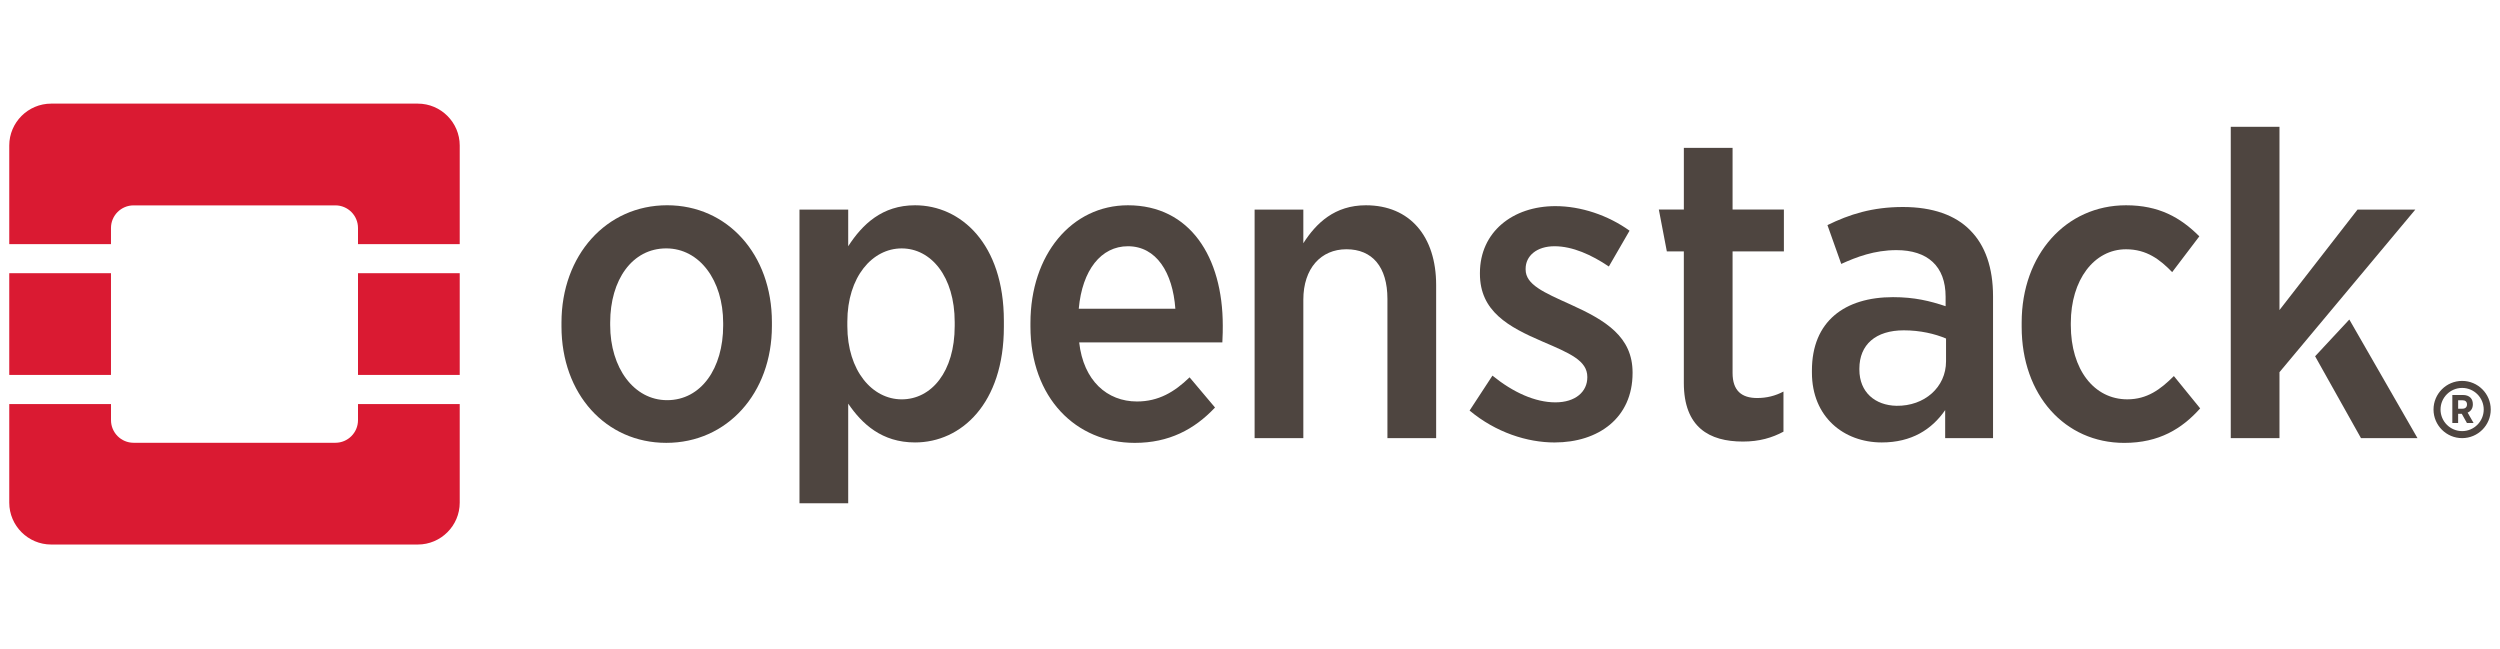
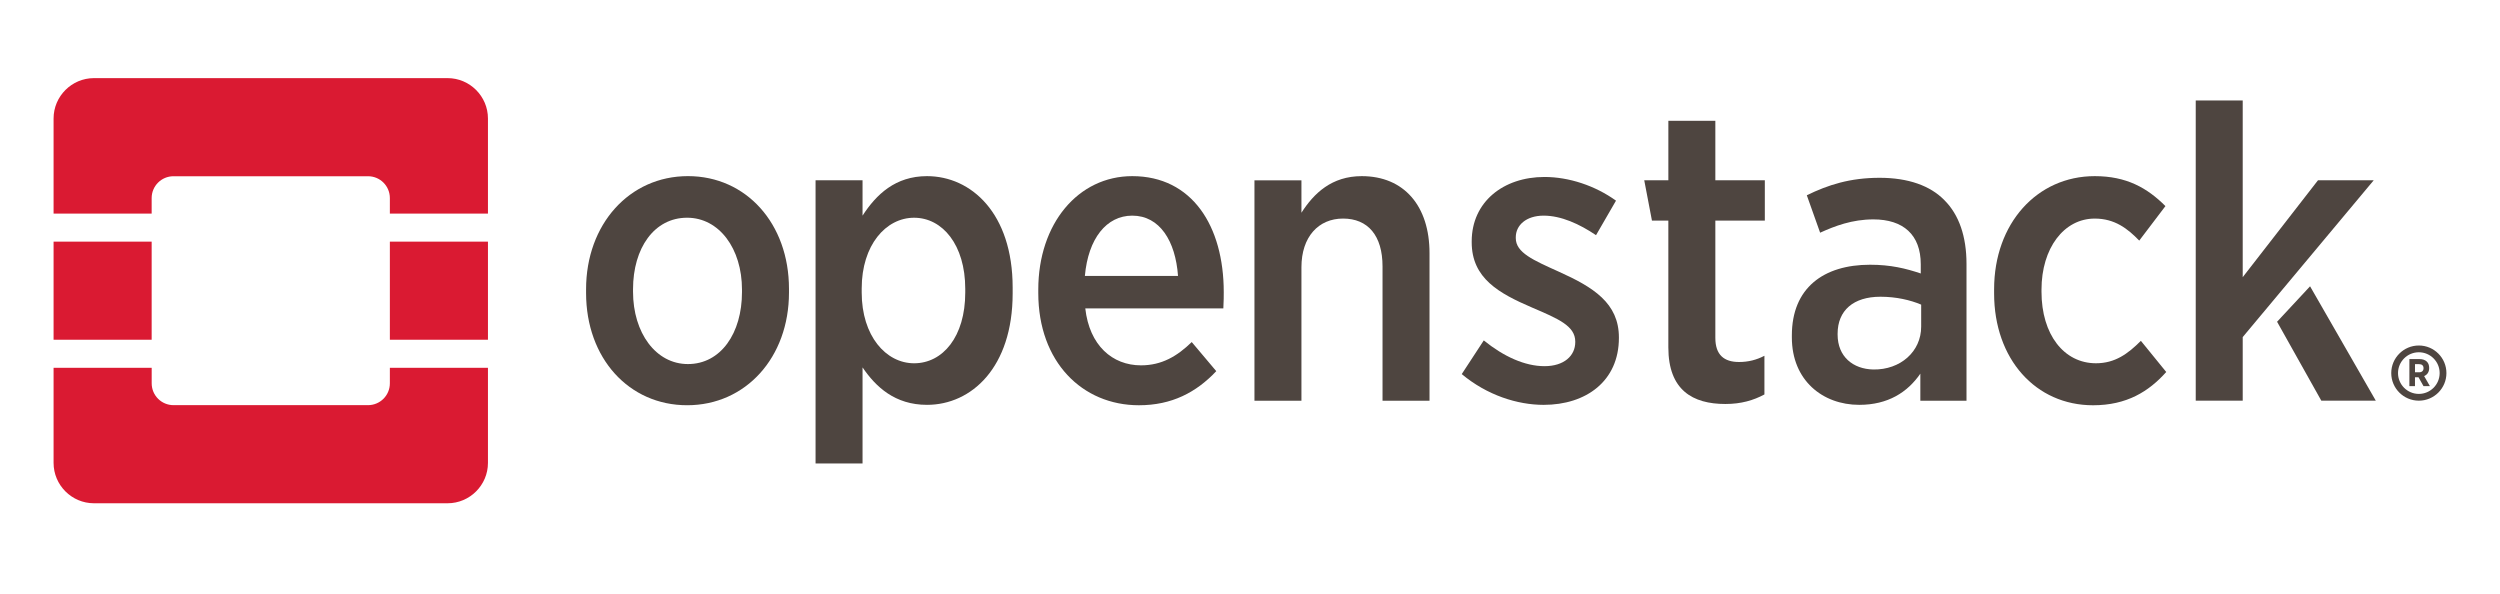
- <svg xmlns="http://www.w3.org/2000/svg" version="1.1" id="Layer_1" x="0px" y="0px" viewBox="0 0 135 35" enable-background="new 0 0 135 35" xml:space="preserve">
-   <g>
-     <g>
-       <path fill="#DA1A32" d="M22.565,5.596H2.76c-1.243,0-2.26,1.017-2.26,2.26v5.326h5.493v-0.87c0-0.675,0.547-1.222,1.222-1.222    H18.11c0.675,0,1.222,0.547,1.222,1.222v0.87h5.493V7.857C24.825,6.613,23.808,5.596,22.565,5.596z" />
-       <path fill="#DA1A32" d="M19.332,22.688c0,0.675-0.547,1.222-1.222,1.222H7.216c-0.675,0-1.222-0.547-1.222-1.222v-0.87H0.5v5.326    c0,1.243,1.017,2.26,2.26,2.26h19.805c1.243,0,2.26-1.017,2.26-2.26v-5.326h-5.493V22.688z" />
-       <rect x="0.5" y="14.753" fill="#DA1A32" width="5.493" height="5.493" />
-       <rect x="19.332" y="14.753" fill="#DA1A32" width="5.493" height="5.493" />
-     </g>
-     <path fill="#4E4540" d="M134.5,22.114c0-0.852-0.693-1.545-1.545-1.545c-0.852,0-1.545,0.693-1.545,1.545   c0,0.852,0.693,1.545,1.545,1.545C133.807,23.659,134.5,22.966,134.5,22.114z M132.955,23.28c-0.643,0-1.166-0.523-1.166-1.166   c0-0.643,0.523-1.166,1.166-1.166c0.643,0,1.166,0.523,1.166,1.166C134.12,22.757,133.597,23.28,132.955,23.28z" />
-     <path fill="#4E4540" d="M133.534,21.834v-0.009c0-0.149-0.045-0.268-0.128-0.351c-0.095-0.095-0.236-0.145-0.411-0.145h-0.569   v1.514h0.313v-0.497h0.197l0.279,0.497h0.359l-0.322-0.562C133.42,22.208,133.534,22.063,133.534,21.834z M133.218,21.843   c0,0.136-0.087,0.227-0.247,0.227h-0.231v-0.457h0.225c0.16,0,0.253,0.076,0.253,0.227V21.843z" />
-     <path fill="#4E4540" d="M41.683,17.605v-0.21c0-3.656-2.398-6.311-5.658-6.311c-3.284,0-5.705,2.701-5.705,6.334v0.209   c0,3.656,2.399,6.287,5.659,6.287C39.261,23.915,41.683,21.238,41.683,17.605z M32.95,17.558v-0.14   c0-2.306,1.188-4.005,3.027-4.005c1.793,0,3.074,1.723,3.074,4.028v0.14c0,2.305-1.188,4.028-3.027,4.028   C34.231,21.61,32.95,19.864,32.95,17.558z" />
-     <path fill="#4E4540" d="M54.209,17.652v-0.326c0-4.169-2.329-6.241-4.797-6.241c-1.77,0-2.841,1.025-3.609,2.212v-1.98h-2.631   v15.858h2.631v-5.379c0.745,1.094,1.816,2.096,3.609,2.096C51.904,23.892,54.209,21.797,54.209,17.652z M45.756,17.605v-0.233   c0-2.422,1.351-3.958,2.934-3.958c1.584,0,2.864,1.514,2.864,3.982v0.21c0,2.469-1.257,3.959-2.864,3.959   C47.107,21.564,45.756,20.027,45.756,17.605z" />
-     <path fill="#4E4540" d="M65.611,22.006l-1.374-1.63c-0.815,0.792-1.677,1.304-2.841,1.304c-1.607,0-2.888-1.118-3.12-3.19h7.731   c0.023-0.372,0.023-0.745,0.023-0.908c0-3.702-1.77-6.497-5.123-6.497c-3.027,0-5.263,2.655-5.263,6.357v0.186   c0,3.866,2.468,6.287,5.635,6.287C63.119,23.915,64.493,23.194,65.611,22.006z M60.907,13.297c1.537,0,2.422,1.42,2.562,3.376   h-5.216C58.439,14.578,59.463,13.297,60.907,13.297z" />
-     <path fill="#4E4540" d="M73.757,11.085c-1.677,0-2.678,0.955-3.377,2.049v-1.816h-2.631v12.342h2.631v-7.475   c0-1.7,0.955-2.725,2.329-2.725c1.397,0,2.212,0.955,2.212,2.678v7.522h2.631v-8.267C77.552,12.761,76.132,11.085,73.757,11.085z" />
-     <path fill="#4E4540" d="M88.159,20.143V20.12c0-1.933-1.444-2.817-3.353-3.679c-1.444-0.652-2.422-1.071-2.422-1.886v-0.047   c0-0.675,0.582-1.211,1.56-1.211c0.978,0,2.003,0.466,2.934,1.094l1.118-1.933c-1.164-0.838-2.631-1.327-4.005-1.327   c-2.305,0-4.075,1.397-4.075,3.609v0.047c0,2.026,1.537,2.864,3.377,3.656c1.467,0.629,2.422,1.025,2.422,1.91v0.023   c0,0.769-0.629,1.351-1.723,1.351s-2.282-0.536-3.4-1.443l-1.234,1.886c1.421,1.187,3.12,1.723,4.587,1.723   C86.32,23.892,88.159,22.565,88.159,20.143z" />
-     <path fill="#4E4540" d="M96.307,23.31v-2.166c-0.442,0.233-0.908,0.349-1.421,0.349c-0.838,0-1.327-0.396-1.327-1.351v-6.567h2.771   v-2.259h-2.771v-3.33h-2.631v3.33h-1.351l0.432,2.259h0.918v7.102c0,2.399,1.374,3.167,3.19,3.167   C95.003,23.846,95.702,23.636,96.307,23.31z" />
-     <path fill="#4E4540" d="M106.39,12.435c-0.792-0.815-2.026-1.257-3.633-1.257c-1.653,0-2.888,0.396-4.075,0.978l0.745,2.096   c0.815-0.372,1.793-0.745,2.981-0.745c1.677,0,2.655,0.862,2.655,2.515v0.513c-0.838-0.28-1.677-0.489-2.841-0.489   c-2.608,0-4.378,1.304-4.378,3.958v0.116c0,2.399,1.723,3.772,3.772,3.772c1.607,0,2.701-0.699,3.423-1.746v1.514h2.585v-7.661   C107.624,14.461,107.205,13.25,106.39,12.435z M105.086,19.514c0,1.397-1.164,2.422-2.678,2.399   c-1.141-0.023-2.002-0.722-2.002-1.956V19.91c0-1.304,0.885-2.072,2.398-2.072c0.885,0,1.677,0.186,2.282,0.442V19.514z" />
-     <path fill="#4E4540" d="M118.809,22.053l-1.42-1.746c-0.722,0.722-1.444,1.257-2.515,1.257c-1.793,0-3.05-1.607-3.05-4.005v-0.116   c0-2.329,1.257-3.982,2.981-3.982c1.118,0,1.84,0.559,2.492,1.234l1.467-1.933c-1.025-1.025-2.189-1.677-3.959-1.677   c-3.237,0-5.635,2.655-5.635,6.334v0.233c0,3.679,2.329,6.264,5.542,6.264C116.597,23.915,117.831,23.147,118.809,22.053z" />
-     <g>
-       <polygon fill="#4E4540" points="126.863,17.254 125.016,19.239 127.493,23.659 130.544,23.659   " />
-       <polygon fill="#4E4540" points="127.307,11.317 123.092,16.743 123.092,6.847 120.461,6.847 120.461,23.659 123.092,23.659     123.092,20.097 130.428,11.317   " />
-     </g>
-   </g>
+ <svg xmlns="http://www.w3.org/2000/svg" width="160" height="38" viewBox="0 0 160 38" fill="none">
+   <path d="M28.646 5H6.012C4.591 5 3.429 6.162 3.429 7.583V13.67H9.706V12.675C9.706 11.904 10.332 11.279 11.103 11.279H23.554C24.326 11.279 24.951 11.904 24.951 12.675V13.67H31.229V7.584C31.229 6.162 30.066 5 28.646 5Z" fill="#DA1A32" />
+   <path d="M24.951 24.534C24.951 25.305 24.326 25.93 23.554 25.93H11.104C10.333 25.93 9.708 25.305 9.708 24.534V23.539H3.429V29.626C3.429 31.047 4.591 32.209 6.012 32.209H28.646C30.066 32.209 31.229 31.047 31.229 29.626V23.539H24.951V24.534Z" fill="#DA1A32" />
+   <path d="M9.706 15.465H3.429V21.743H9.706V15.465Z" fill="#DA1A32" />
+   <path d="M31.229 15.465H24.951V21.743H31.229V15.465Z" fill="#DA1A32" />
+   <path d="M156.571 23.878C156.571 22.904 155.779 22.112 154.806 22.112C153.832 22.112 153.04 22.904 153.04 23.878C153.04 24.852 153.832 25.643 154.806 25.643C155.779 25.643 156.571 24.852 156.571 23.878ZM154.806 25.21C154.071 25.21 153.473 24.613 153.473 23.878C153.473 23.143 154.071 22.545 154.806 22.545C155.541 22.545 156.138 23.143 156.138 23.878C156.137 24.613 155.539 25.21 154.806 25.21Z" fill="#4E4540" />
+   <path d="M155.467 23.558V23.547C155.467 23.377 155.416 23.241 155.321 23.146C155.213 23.038 155.051 22.981 154.851 22.981H154.201V24.711H154.559V24.143H154.784L155.103 24.711H155.513L155.145 24.069C155.337 23.985 155.467 23.819 155.467 23.558ZM155.106 23.568C155.106 23.723 155.007 23.827 154.824 23.827H154.56V23.305H154.817C155 23.305 155.106 23.392 155.106 23.565V23.568Z" fill="#4E4540" />
+   <path d="M50.495 18.724V18.485C50.495 14.306 47.755 11.272 44.029 11.272C40.276 11.272 37.509 14.359 37.509 18.511V18.75C37.509 22.928 40.251 25.935 43.976 25.935C47.727 25.936 50.495 22.877 50.495 18.724ZM40.514 18.671V18.511C40.514 15.875 41.872 13.934 43.974 13.934C46.023 13.934 47.487 15.903 47.487 18.537V18.697C47.487 21.331 46.129 23.3 44.028 23.3C41.978 23.302 40.514 21.306 40.514 18.671Z" fill="#4E4540" />
+   <path d="M64.81 18.778V18.406C64.81 13.641 62.148 11.273 59.328 11.273C57.305 11.273 56.081 12.445 55.203 13.801V11.538H52.196V29.662H55.203V23.514C56.055 24.765 57.279 25.91 59.328 25.91C62.176 25.91 64.81 23.515 64.81 18.778ZM55.149 18.725V18.458C55.149 15.69 56.693 13.935 58.503 13.935C60.313 13.935 61.776 15.665 61.776 18.486V18.726C61.776 21.547 60.339 23.25 58.503 23.25C56.693 23.249 55.149 21.493 55.149 18.725Z" fill="#4E4540" />
+   <path d="M77.841 23.754L76.271 21.892C75.339 22.797 74.354 23.382 73.024 23.382C71.187 23.382 69.723 22.104 69.458 19.736H78.294C78.32 19.311 78.32 18.885 78.32 18.698C78.32 14.467 76.297 11.273 72.465 11.273C69.006 11.273 66.45 14.307 66.45 18.538V18.751C66.45 23.169 69.271 25.936 72.89 25.936C74.993 25.936 76.563 25.112 77.841 23.754ZM72.465 13.801C74.222 13.801 75.233 15.424 75.393 17.66H69.432C69.644 15.265 70.815 13.801 72.465 13.801Z" fill="#4E4540" />
+   <path d="M87.151 11.273C85.235 11.273 84.091 12.365 83.292 13.615V11.54H80.285V25.645H83.292V17.102C83.292 15.159 84.383 13.988 85.954 13.988C87.55 13.988 88.482 15.079 88.482 17.048V25.645H91.489V16.197C91.489 13.189 89.866 11.273 87.151 11.273Z" fill="#4E4540" />
+   <path d="M103.61 21.625V21.599C103.61 19.39 101.96 18.379 99.778 17.394C98.128 16.649 97.01 16.17 97.01 15.239V15.185C97.01 14.414 97.675 13.801 98.793 13.801C99.911 13.801 101.082 14.334 102.146 15.051L103.424 12.842C102.093 11.884 100.417 11.326 98.847 11.326C96.212 11.326 94.189 12.922 94.189 15.45V15.504C94.189 17.819 95.946 18.777 98.049 19.682C99.725 20.401 100.817 20.854 100.817 21.865V21.891C100.817 22.77 100.098 23.435 98.848 23.435C97.597 23.435 96.24 22.823 94.962 21.786L93.552 23.942C95.176 25.298 97.118 25.911 98.794 25.911C101.508 25.91 103.61 24.393 103.61 21.625Z" fill="#4E4540" />
+   <path d="M112.923 25.245V22.769C112.418 23.035 111.885 23.168 111.299 23.168C110.341 23.168 109.782 22.715 109.782 21.624V14.119H112.949V11.537H109.782V7.731H106.775V11.537H105.231L105.725 14.119H106.774V22.235C106.774 24.977 108.345 25.855 110.42 25.855C111.433 25.857 112.231 25.617 112.923 25.245Z" fill="#4E4540" />
+   <path d="M124.446 12.816C123.54 11.884 122.13 11.379 120.294 11.379C118.404 11.379 116.993 11.832 115.636 12.497L116.488 14.893C117.419 14.467 118.537 14.041 119.895 14.041C121.811 14.041 122.929 15.026 122.929 16.915V17.502C121.971 17.182 121.012 16.943 119.682 16.943C116.702 16.943 114.679 18.433 114.679 21.466V21.599C114.679 24.34 116.648 25.91 118.99 25.91C120.826 25.91 122.076 25.111 122.902 23.914V25.645H125.856V16.889C125.856 15.131 125.377 13.747 124.446 12.816ZM122.955 20.906C122.955 22.503 121.625 23.674 119.895 23.648C118.591 23.622 117.607 22.823 117.607 21.413V21.359C117.607 19.869 118.618 18.991 120.347 18.991C121.359 18.991 122.264 19.203 122.955 19.496V20.906Z" fill="#4E4540" />
+   <path d="M138.639 23.808L137.016 21.813C136.191 22.638 135.366 23.249 134.142 23.249C132.093 23.249 130.656 21.413 130.656 18.672V18.54C130.656 15.878 132.093 13.989 134.063 13.989C135.341 13.989 136.166 14.627 136.911 15.399L138.588 13.19C137.416 12.018 136.086 11.273 134.063 11.273C130.364 11.273 127.623 14.307 127.623 18.512V18.778C127.623 22.983 130.285 25.937 133.957 25.937C136.111 25.936 137.521 25.058 138.639 23.808Z" fill="#4E4540" />
+   <path d="M147.844 18.323L145.733 20.592L148.564 25.643H152.051L147.844 18.323Z" fill="#4E4540" />
+   <path d="M148.351 11.538L143.534 17.739V6.43H140.527V25.643H143.534V21.573L151.918 11.538H148.351Z" fill="#4E4540" />
</svg>
